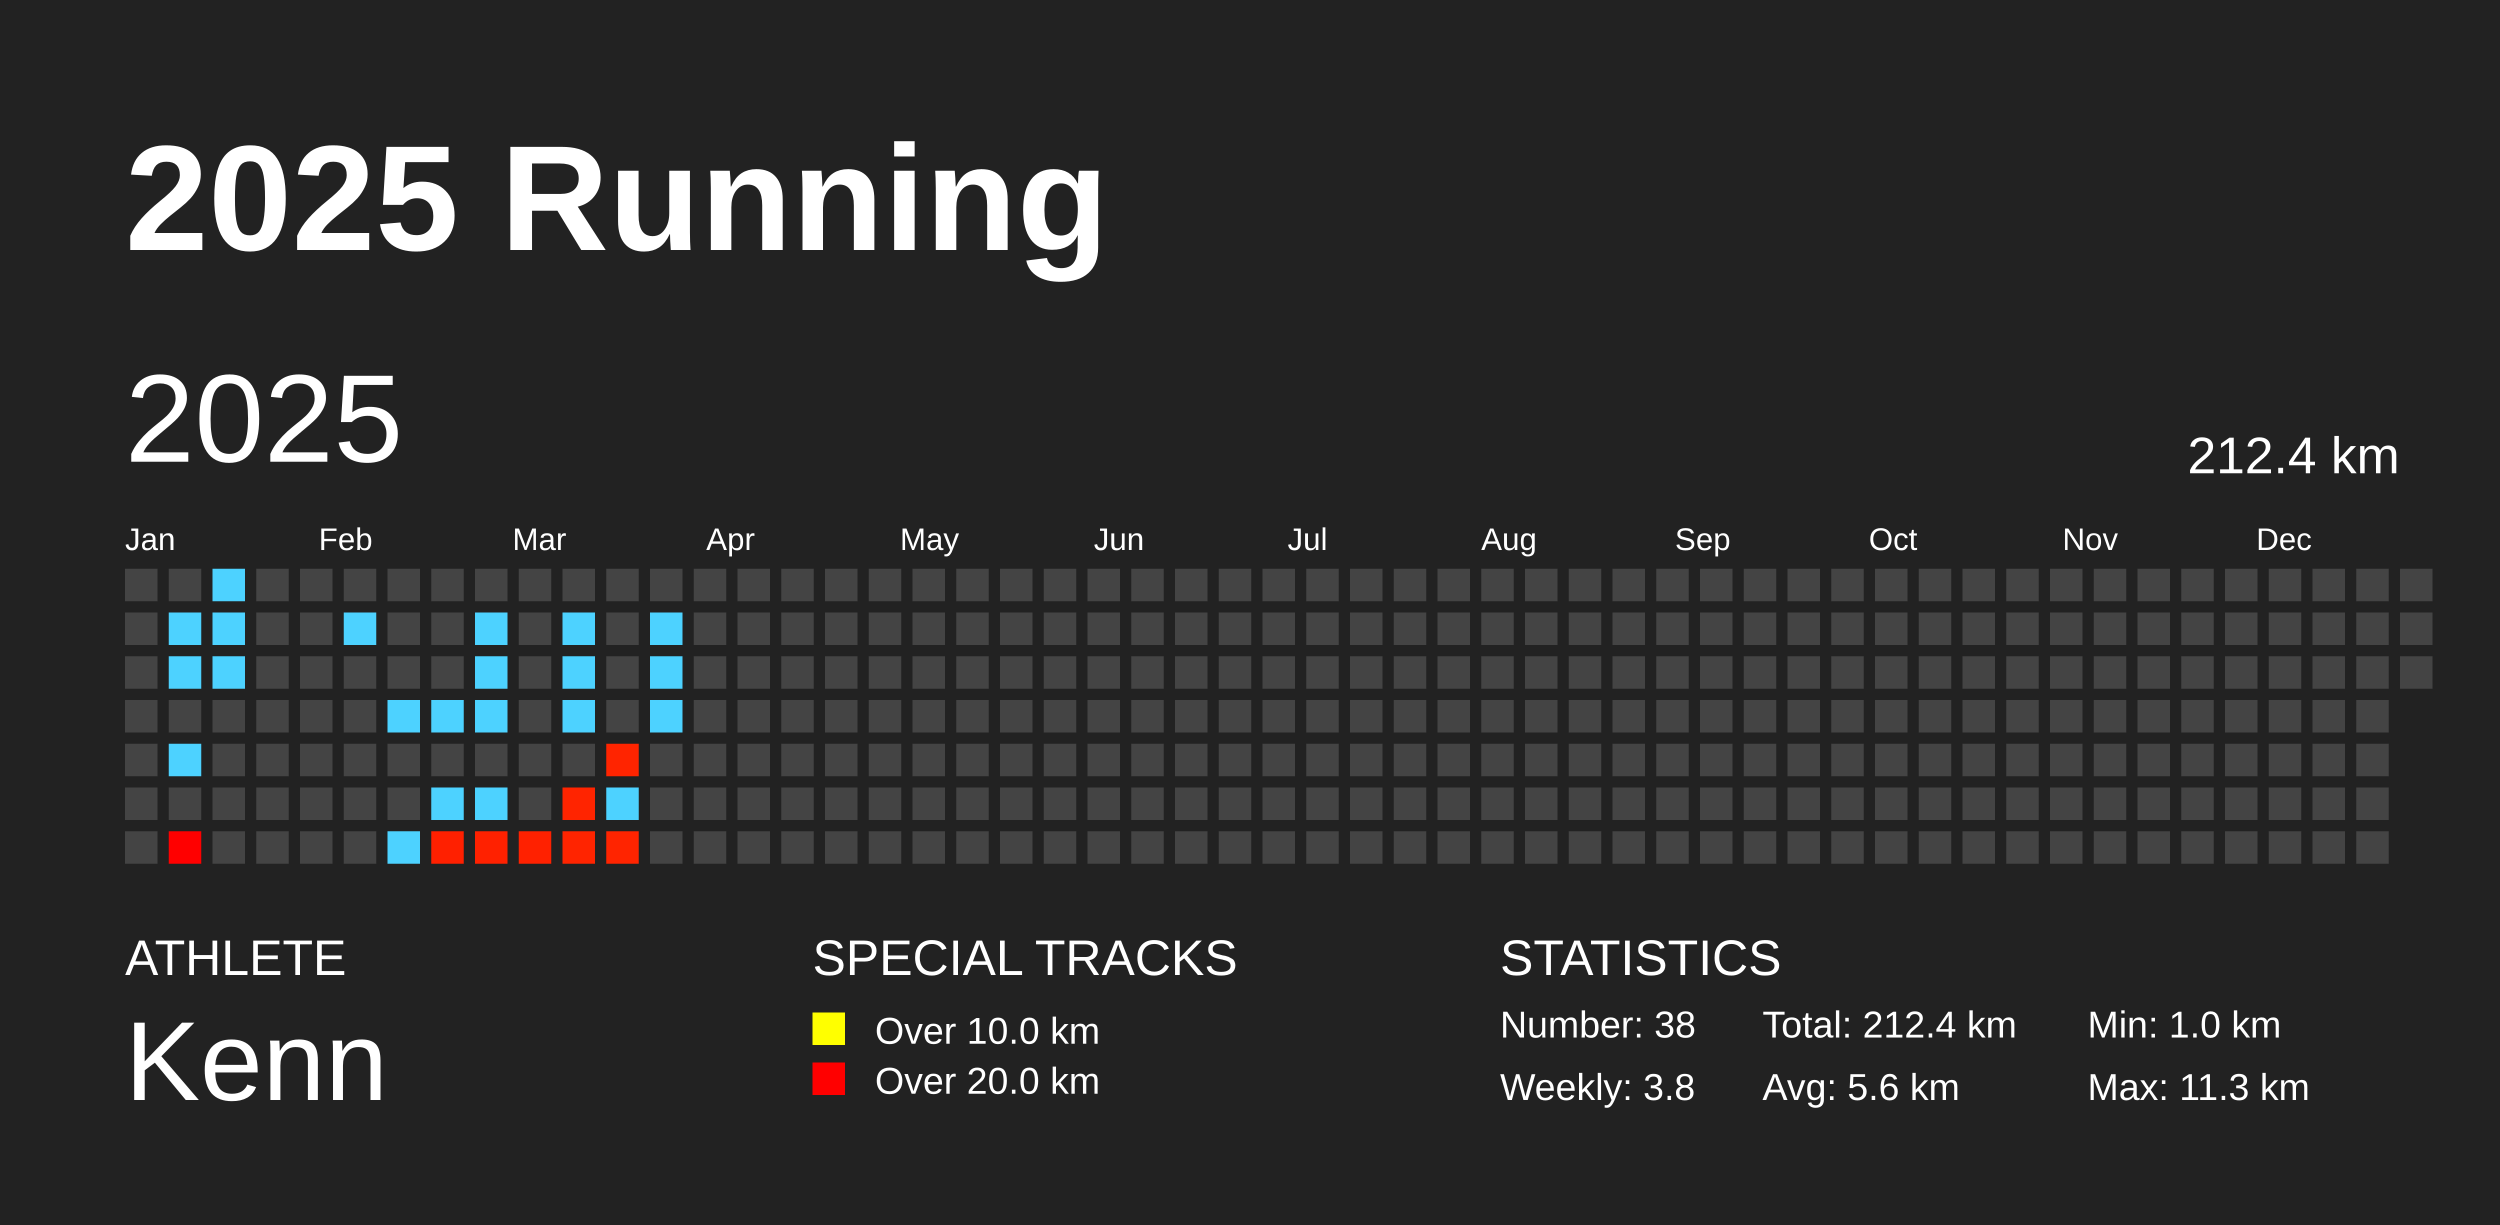
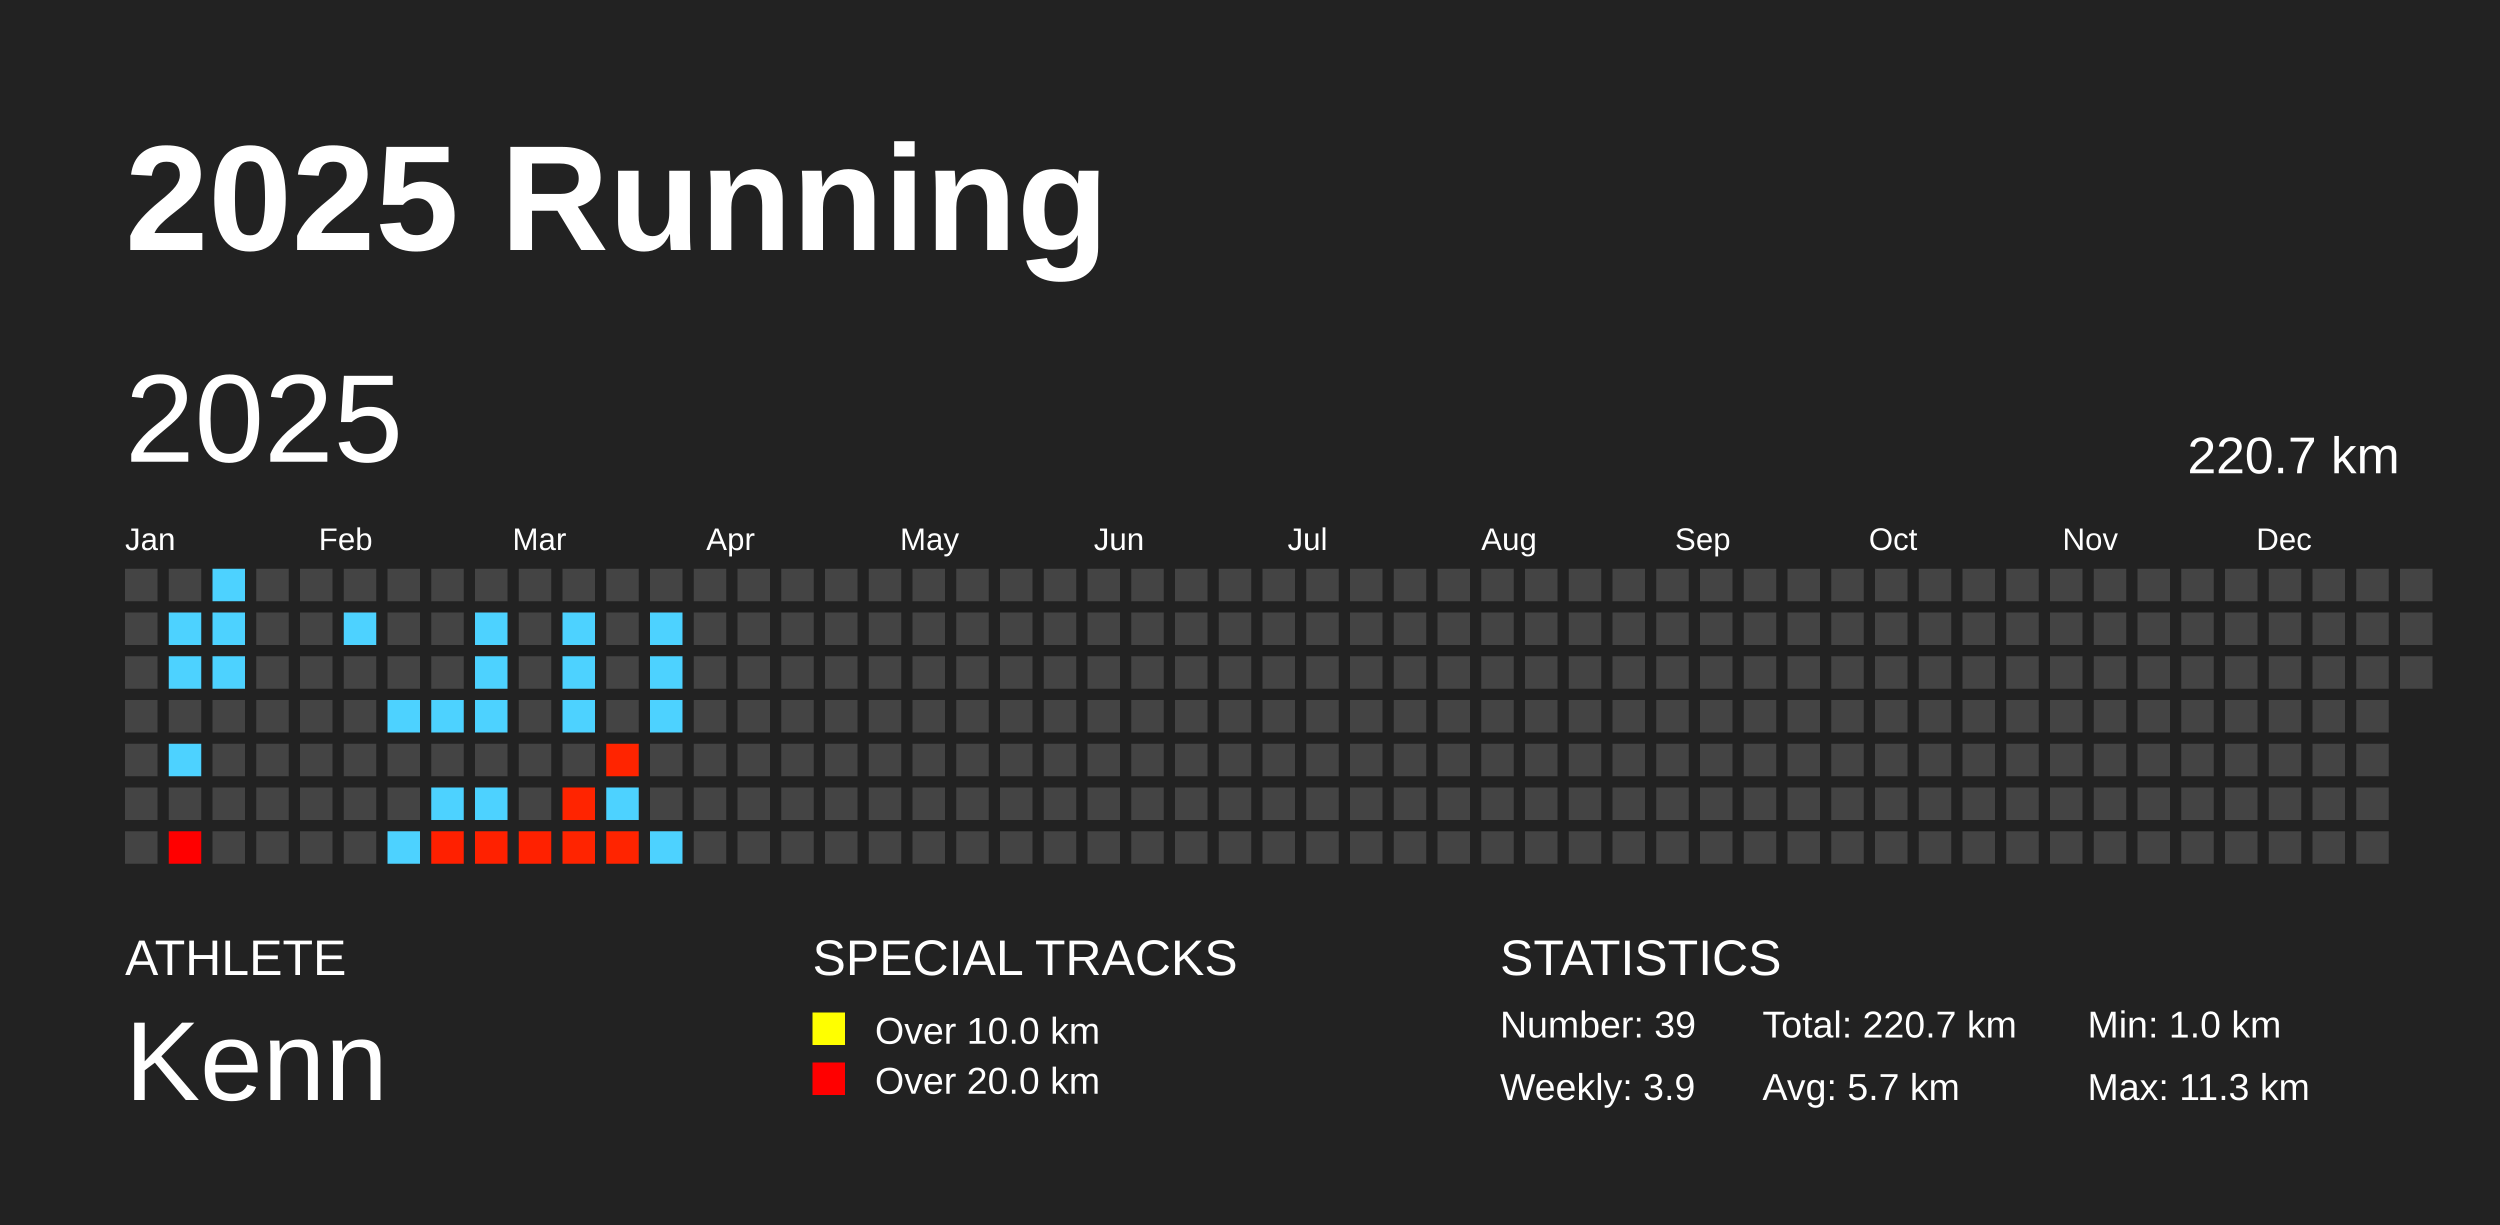
<svg xmlns="http://www.w3.org/2000/svg" baseProfile="full" height="98mm" version="1.1" viewBox="0,0,200,98" width="200mm">
  <defs />
  <rect fill="#222222" height="98" width="200" x="0" y="0" />
  <text fill="#FFFFFF" style="font-size:12px; font-family:Arial; font-weight:bold;" x="10" y="20">2025 Running</text>
  <text fill="#FFFFFF" style="font-size:4px; font-family:Arial" x="10" y="78">ATHLETE</text>
  <text fill="#FFFFFF" style="font-size:9px; font-family:Arial" x="10" y="88">Kenn</text>
  <text fill="#FFFFFF" style="font-size:4px; font-family:Arial" x="65" y="78">SPECIAL TRACKS</text>
  <rect fill="yellow" height="2.6" width="2.6" x="65" y="81" />
  <text fill="#FFFFFF" style="font-size:3px; font-family:Arial" x="70" y="83.5">Over 10.0 km</text>
  <rect fill="red" height="2.6" width="2.6" x="65" y="85" />
  <text fill="#FFFFFF" style="font-size:3px; font-family:Arial" x="70" y="87.5">Over 20.0 km</text>
  <text fill="#FFFFFF" style="font-size:4px; font-family:Arial" x="120" y="78">STATISTICS</text>
-   <text fill="#FFFFFF" style="font-size:3px; font-family:Arial" x="120" y="83">Number: 38</text>
-   <text fill="#FFFFFF" style="font-size:3px; font-family:Arial" x="120" y="88">Weekly: 3.8</text>
-   <text fill="#FFFFFF" style="font-size:3px; font-family:Arial" x="141" y="83">Total: 212.4 km</text>
-   <text fill="#FFFFFF" style="font-size:3px; font-family:Arial" x="141" y="88">Avg: 5.6 km</text>
+   <text fill="#FFFFFF" style="font-size:3px; font-family:Arial" x="120" y="83">Number: 39</text>
+   <text fill="#FFFFFF" style="font-size:3px; font-family:Arial" x="120" y="88">Weekly: 3.9</text>
+   <text fill="#FFFFFF" style="font-size:3px; font-family:Arial" x="141" y="83">Total: 220.7 km</text>
+   <text fill="#FFFFFF" style="font-size:3px; font-family:Arial" x="141" y="88">Avg: 5.7 km</text>
  <text fill="#FFFFFF" style="font-size:3px; font-family:Arial" x="167" y="83">Min: 1.0 km</text>
  <text fill="#FFFFFF" style="font-size:3px; font-family:Arial" x="167" y="88">Max: 11.3 km</text>
  <text dominant-baseline="hanging" fill="#FFFFFF" style="font-size:10.0px; font-family:Arial;" x="10" y="30">2025</text>
-   <text dominant-baseline="hanging" fill="#FFFFFF" style="font-size:4.125px; font-family:Arial;" x="175" y="35">212.4 km</text>
+   <text dominant-baseline="hanging" fill="#FFFFFF" style="font-size:4.125px; font-family:Arial;" x="175" y="35">220.7 km</text>
  <text fill="#FFFFFF" style="font-size:2.5px; font-family:Arial" x="10.0" y="44">Jan</text>
  <text fill="#FFFFFF" style="font-size:2.5px; font-family:Arial" x="25.5" y="44">Feb</text>
  <text fill="#FFFFFF" style="font-size:2.5px; font-family:Arial" x="41.0" y="44">Mar</text>
  <text fill="#FFFFFF" style="font-size:2.5px; font-family:Arial" x="56.5" y="44">Apr</text>
  <text fill="#FFFFFF" style="font-size:2.5px; font-family:Arial" x="72.0" y="44">May</text>
  <text fill="#FFFFFF" style="font-size:2.5px; font-family:Arial" x="87.5" y="44">Jun</text>
  <text fill="#FFFFFF" style="font-size:2.5px; font-family:Arial" x="103.0" y="44">Jul</text>
  <text fill="#FFFFFF" style="font-size:2.5px; font-family:Arial" x="118.5" y="44">Aug</text>
  <text fill="#FFFFFF" style="font-size:2.5px; font-family:Arial" x="134.0" y="44">Sep</text>
  <text fill="#FFFFFF" style="font-size:2.5px; font-family:Arial" x="149.5" y="44">Oct</text>
  <text fill="#FFFFFF" style="font-size:2.5px; font-family:Arial" x="165.0" y="44">Nov</text>
  <text fill="#FFFFFF" style="font-size:2.5px; font-family:Arial" x="180.5" y="44">Dec</text>
  <rect fill="#444444" height="2.6" width="2.6" x="10.0" y="45.5" />
  <rect fill="#444444" height="2.6" width="2.6" x="10.0" y="49.0" />
  <rect fill="#444444" height="2.6" width="2.6" x="10.0" y="52.5" />
  <rect fill="#444444" height="2.6" width="2.6" x="10.0" y="56.0" />
  <rect fill="#444444" height="2.6" width="2.6" x="10.0" y="59.5" />
  <rect fill="#444444" height="2.6" width="2.6" x="10.0" y="63.0" />
  <rect fill="#444444" height="2.6" width="2.6" x="10.0" y="66.5" />
  <rect fill="#444444" height="2.6" width="2.6" x="13.5" y="45.5" />
  <rect fill="#4dd2ff" height="2.6" width="2.6" x="13.5" y="49.0" />
  <rect fill="#4dd2ff" height="2.6" width="2.6" x="13.5" y="52.5" />
  <rect fill="#444444" height="2.6" width="2.6" x="13.5" y="56.0" />
  <rect fill="#4dd2ff" height="2.6" width="2.6" x="13.5" y="59.5" />
  <rect fill="#444444" height="2.6" width="2.6" x="13.5" y="63.0" />
  <rect fill="#ff0000" height="2.6" width="2.6" x="13.5" y="66.5" />
  <rect fill="#4dd2ff" height="2.6" width="2.6" x="17.0" y="45.5" />
  <rect fill="#4dd2ff" height="2.6" width="2.6" x="17.0" y="49.0" />
  <rect fill="#4dd2ff" height="2.6" width="2.6" x="17.0" y="52.5" />
  <rect fill="#444444" height="2.6" width="2.6" x="17.0" y="56.0" />
  <rect fill="#444444" height="2.6" width="2.6" x="17.0" y="59.5" />
  <rect fill="#444444" height="2.6" width="2.6" x="17.0" y="63.0" />
  <rect fill="#444444" height="2.6" width="2.6" x="17.0" y="66.5" />
  <rect fill="#444444" height="2.6" width="2.6" x="20.5" y="45.5" />
  <rect fill="#444444" height="2.6" width="2.6" x="20.5" y="49.0" />
  <rect fill="#444444" height="2.6" width="2.6" x="20.5" y="52.5" />
  <rect fill="#444444" height="2.6" width="2.6" x="20.5" y="56.0" />
  <rect fill="#444444" height="2.6" width="2.6" x="20.5" y="59.5" />
  <rect fill="#444444" height="2.6" width="2.6" x="20.5" y="63.0" />
  <rect fill="#444444" height="2.6" width="2.6" x="20.5" y="66.5" />
  <rect fill="#444444" height="2.6" width="2.6" x="24.0" y="45.5" />
  <rect fill="#444444" height="2.6" width="2.6" x="24.0" y="49.0" />
  <rect fill="#444444" height="2.6" width="2.6" x="24.0" y="52.5" />
  <rect fill="#444444" height="2.6" width="2.6" x="24.0" y="56.0" />
  <rect fill="#444444" height="2.6" width="2.6" x="24.0" y="59.5" />
  <rect fill="#444444" height="2.6" width="2.6" x="24.0" y="63.0" />
  <rect fill="#444444" height="2.6" width="2.6" x="24.0" y="66.5" />
  <rect fill="#444444" height="2.6" width="2.6" x="27.5" y="45.5" />
  <rect fill="#4dd2ff" height="2.6" width="2.6" x="27.5" y="49.0" />
  <rect fill="#444444" height="2.6" width="2.6" x="27.5" y="52.5" />
  <rect fill="#444444" height="2.6" width="2.6" x="27.5" y="56.0" />
  <rect fill="#444444" height="2.6" width="2.6" x="27.5" y="59.5" />
  <rect fill="#444444" height="2.6" width="2.6" x="27.5" y="63.0" />
  <rect fill="#444444" height="2.6" width="2.6" x="27.5" y="66.5" />
  <rect fill="#444444" height="2.6" width="2.6" x="31.0" y="45.5" />
  <rect fill="#444444" height="2.6" width="2.6" x="31.0" y="49.0" />
  <rect fill="#444444" height="2.6" width="2.6" x="31.0" y="52.5" />
  <rect fill="#4dd2ff" height="2.6" width="2.6" x="31.0" y="56.0" />
  <rect fill="#444444" height="2.6" width="2.6" x="31.0" y="59.5" />
  <rect fill="#444444" height="2.6" width="2.6" x="31.0" y="63.0" />
  <rect fill="#4dd2ff" height="2.6" width="2.6" x="31.0" y="66.5" />
  <rect fill="#444444" height="2.6" width="2.6" x="34.5" y="45.5" />
  <rect fill="#444444" height="2.6" width="2.6" x="34.5" y="49.0" />
  <rect fill="#444444" height="2.6" width="2.6" x="34.5" y="52.5" />
  <rect fill="#4dd2ff" height="2.6" width="2.6" x="34.5" y="56.0" />
  <rect fill="#444444" height="2.6" width="2.6" x="34.5" y="59.5" />
  <rect fill="#4dd2ff" height="2.6" width="2.6" x="34.5" y="63.0" />
  <rect fill="#ff2000" height="2.6" width="2.6" x="34.5" y="66.5" />
  <rect fill="#444444" height="2.6" width="2.6" x="38.0" y="45.5" />
  <rect fill="#4dd2ff" height="2.6" width="2.6" x="38.0" y="49.0" />
  <rect fill="#4dd2ff" height="2.6" width="2.6" x="38.0" y="52.5" />
  <rect fill="#4dd2ff" height="2.6" width="2.6" x="38.0" y="56.0" />
  <rect fill="#444444" height="2.6" width="2.6" x="38.0" y="59.5" />
  <rect fill="#4dd2ff" height="2.6" width="2.6" x="38.0" y="63.0" />
  <rect fill="#ff2100" height="2.6" width="2.6" x="38.0" y="66.5" />
  <rect fill="#444444" height="2.6" width="2.6" x="41.5" y="45.5" />
  <rect fill="#444444" height="2.6" width="2.6" x="41.5" y="49.0" />
  <rect fill="#444444" height="2.6" width="2.6" x="41.5" y="52.5" />
  <rect fill="#444444" height="2.6" width="2.6" x="41.5" y="56.0" />
  <rect fill="#444444" height="2.6" width="2.6" x="41.5" y="59.5" />
  <rect fill="#444444" height="2.6" width="2.6" x="41.5" y="63.0" />
  <rect fill="#ff2100" height="2.6" width="2.6" x="41.5" y="66.5" />
  <rect fill="#444444" height="2.6" width="2.6" x="45.0" y="45.5" />
  <rect fill="#4dd2ff" height="2.6" width="2.6" x="45.0" y="49.0" />
  <rect fill="#4dd2ff" height="2.6" width="2.6" x="45.0" y="52.5" />
  <rect fill="#4dd2ff" height="2.6" width="2.6" x="45.0" y="56.0" />
  <rect fill="#444444" height="2.6" width="2.6" x="45.0" y="59.5" />
  <rect fill="#ff2400" height="2.6" width="2.6" x="45.0" y="63.0" />
  <rect fill="#ff2400" height="2.6" width="2.6" x="45.0" y="66.5" />
  <rect fill="#444444" height="2.6" width="2.6" x="48.5" y="45.5" />
  <rect fill="#444444" height="2.6" width="2.6" x="48.5" y="49.0" />
  <rect fill="#444444" height="2.6" width="2.6" x="48.5" y="52.5" />
  <rect fill="#444444" height="2.6" width="2.6" x="48.5" y="56.0" />
  <rect fill="#ff2400" height="2.6" width="2.6" x="48.5" y="59.5" />
  <rect fill="#4dd2ff" height="2.6" width="2.6" x="48.5" y="63.0" />
  <rect fill="#ff2400" height="2.6" width="2.6" x="48.5" y="66.5" />
  <rect fill="#444444" height="2.6" width="2.6" x="52.0" y="45.5" />
  <rect fill="#4dd2ff" height="2.6" width="2.6" x="52.0" y="49.0" />
  <rect fill="#4dd2ff" height="2.6" width="2.6" x="52.0" y="52.5" />
  <rect fill="#4dd2ff" height="2.6" width="2.6" x="52.0" y="56.0" />
  <rect fill="#444444" height="2.6" width="2.6" x="52.0" y="59.5" />
  <rect fill="#444444" height="2.6" width="2.6" x="52.0" y="63.0" />
-   <rect fill="#444444" height="2.6" width="2.6" x="52.0" y="66.5" />
+   <rect fill="#4dd2ff" height="2.6" width="2.6" x="52.0" y="66.5" />
  <rect fill="#444444" height="2.6" width="2.6" x="55.5" y="45.5" />
  <rect fill="#444444" height="2.6" width="2.6" x="55.5" y="49.0" />
  <rect fill="#444444" height="2.6" width="2.6" x="55.5" y="52.5" />
  <rect fill="#444444" height="2.6" width="2.6" x="55.5" y="56.0" />
  <rect fill="#444444" height="2.6" width="2.6" x="55.5" y="59.5" />
  <rect fill="#444444" height="2.6" width="2.6" x="55.5" y="63.0" />
  <rect fill="#444444" height="2.6" width="2.6" x="55.5" y="66.5" />
  <rect fill="#444444" height="2.6" width="2.6" x="59.0" y="45.5" />
  <rect fill="#444444" height="2.6" width="2.6" x="59.0" y="49.0" />
  <rect fill="#444444" height="2.6" width="2.6" x="59.0" y="52.5" />
  <rect fill="#444444" height="2.6" width="2.6" x="59.0" y="56.0" />
  <rect fill="#444444" height="2.6" width="2.6" x="59.0" y="59.5" />
  <rect fill="#444444" height="2.6" width="2.6" x="59.0" y="63.0" />
  <rect fill="#444444" height="2.6" width="2.6" x="59.0" y="66.5" />
  <rect fill="#444444" height="2.6" width="2.6" x="62.5" y="45.5" />
  <rect fill="#444444" height="2.6" width="2.6" x="62.5" y="49.0" />
  <rect fill="#444444" height="2.6" width="2.6" x="62.5" y="52.5" />
  <rect fill="#444444" height="2.6" width="2.6" x="62.5" y="56.0" />
  <rect fill="#444444" height="2.6" width="2.6" x="62.5" y="59.5" />
  <rect fill="#444444" height="2.6" width="2.6" x="62.5" y="63.0" />
  <rect fill="#444444" height="2.6" width="2.6" x="62.5" y="66.5" />
  <rect fill="#444444" height="2.6" width="2.6" x="66.0" y="45.5" />
  <rect fill="#444444" height="2.6" width="2.6" x="66.0" y="49.0" />
  <rect fill="#444444" height="2.6" width="2.6" x="66.0" y="52.5" />
  <rect fill="#444444" height="2.6" width="2.6" x="66.0" y="56.0" />
  <rect fill="#444444" height="2.6" width="2.6" x="66.0" y="59.5" />
  <rect fill="#444444" height="2.6" width="2.6" x="66.0" y="63.0" />
  <rect fill="#444444" height="2.6" width="2.6" x="66.0" y="66.5" />
  <rect fill="#444444" height="2.6" width="2.6" x="69.5" y="45.5" />
  <rect fill="#444444" height="2.6" width="2.6" x="69.5" y="49.0" />
  <rect fill="#444444" height="2.6" width="2.6" x="69.5" y="52.5" />
  <rect fill="#444444" height="2.6" width="2.6" x="69.5" y="56.0" />
  <rect fill="#444444" height="2.6" width="2.6" x="69.5" y="59.5" />
  <rect fill="#444444" height="2.6" width="2.6" x="69.5" y="63.0" />
  <rect fill="#444444" height="2.6" width="2.6" x="69.5" y="66.5" />
  <rect fill="#444444" height="2.6" width="2.6" x="73.0" y="45.5" />
  <rect fill="#444444" height="2.6" width="2.6" x="73.0" y="49.0" />
  <rect fill="#444444" height="2.6" width="2.6" x="73.0" y="52.5" />
  <rect fill="#444444" height="2.6" width="2.6" x="73.0" y="56.0" />
  <rect fill="#444444" height="2.6" width="2.6" x="73.0" y="59.5" />
  <rect fill="#444444" height="2.6" width="2.6" x="73.0" y="63.0" />
  <rect fill="#444444" height="2.6" width="2.6" x="73.0" y="66.5" />
  <rect fill="#444444" height="2.6" width="2.6" x="76.5" y="45.5" />
  <rect fill="#444444" height="2.6" width="2.6" x="76.5" y="49.0" />
  <rect fill="#444444" height="2.6" width="2.6" x="76.5" y="52.5" />
  <rect fill="#444444" height="2.6" width="2.6" x="76.5" y="56.0" />
  <rect fill="#444444" height="2.6" width="2.6" x="76.5" y="59.5" />
  <rect fill="#444444" height="2.6" width="2.6" x="76.5" y="63.0" />
  <rect fill="#444444" height="2.6" width="2.6" x="76.5" y="66.5" />
  <rect fill="#444444" height="2.6" width="2.6" x="80.0" y="45.5" />
  <rect fill="#444444" height="2.6" width="2.6" x="80.0" y="49.0" />
  <rect fill="#444444" height="2.6" width="2.6" x="80.0" y="52.5" />
  <rect fill="#444444" height="2.6" width="2.6" x="80.0" y="56.0" />
  <rect fill="#444444" height="2.6" width="2.6" x="80.0" y="59.5" />
  <rect fill="#444444" height="2.6" width="2.6" x="80.0" y="63.0" />
  <rect fill="#444444" height="2.6" width="2.6" x="80.0" y="66.5" />
  <rect fill="#444444" height="2.6" width="2.6" x="83.5" y="45.5" />
  <rect fill="#444444" height="2.6" width="2.6" x="83.5" y="49.0" />
  <rect fill="#444444" height="2.6" width="2.6" x="83.5" y="52.5" />
  <rect fill="#444444" height="2.6" width="2.6" x="83.5" y="56.0" />
  <rect fill="#444444" height="2.6" width="2.6" x="83.5" y="59.5" />
  <rect fill="#444444" height="2.6" width="2.6" x="83.5" y="63.0" />
  <rect fill="#444444" height="2.6" width="2.6" x="83.5" y="66.5" />
  <rect fill="#444444" height="2.6" width="2.6" x="87.0" y="45.5" />
  <rect fill="#444444" height="2.6" width="2.6" x="87.0" y="49.0" />
  <rect fill="#444444" height="2.6" width="2.6" x="87.0" y="52.5" />
  <rect fill="#444444" height="2.6" width="2.6" x="87.0" y="56.0" />
  <rect fill="#444444" height="2.6" width="2.6" x="87.0" y="59.5" />
  <rect fill="#444444" height="2.6" width="2.6" x="87.0" y="63.0" />
  <rect fill="#444444" height="2.6" width="2.6" x="87.0" y="66.5" />
  <rect fill="#444444" height="2.6" width="2.6" x="90.5" y="45.5" />
  <rect fill="#444444" height="2.6" width="2.6" x="90.5" y="49.0" />
  <rect fill="#444444" height="2.6" width="2.6" x="90.5" y="52.5" />
  <rect fill="#444444" height="2.6" width="2.6" x="90.5" y="56.0" />
  <rect fill="#444444" height="2.6" width="2.6" x="90.5" y="59.5" />
  <rect fill="#444444" height="2.6" width="2.6" x="90.5" y="63.0" />
  <rect fill="#444444" height="2.6" width="2.6" x="90.5" y="66.5" />
  <rect fill="#444444" height="2.6" width="2.6" x="94.0" y="45.5" />
  <rect fill="#444444" height="2.6" width="2.6" x="94.0" y="49.0" />
  <rect fill="#444444" height="2.6" width="2.6" x="94.0" y="52.5" />
  <rect fill="#444444" height="2.6" width="2.6" x="94.0" y="56.0" />
  <rect fill="#444444" height="2.6" width="2.6" x="94.0" y="59.5" />
  <rect fill="#444444" height="2.6" width="2.6" x="94.0" y="63.0" />
  <rect fill="#444444" height="2.6" width="2.6" x="94.0" y="66.5" />
  <rect fill="#444444" height="2.6" width="2.6" x="97.5" y="45.5" />
  <rect fill="#444444" height="2.6" width="2.6" x="97.5" y="49.0" />
  <rect fill="#444444" height="2.6" width="2.6" x="97.5" y="52.5" />
  <rect fill="#444444" height="2.6" width="2.6" x="97.5" y="56.0" />
  <rect fill="#444444" height="2.6" width="2.6" x="97.5" y="59.5" />
  <rect fill="#444444" height="2.6" width="2.6" x="97.5" y="63.0" />
  <rect fill="#444444" height="2.6" width="2.6" x="97.5" y="66.5" />
  <rect fill="#444444" height="2.6" width="2.6" x="101.0" y="45.5" />
  <rect fill="#444444" height="2.6" width="2.6" x="101.0" y="49.0" />
  <rect fill="#444444" height="2.6" width="2.6" x="101.0" y="52.5" />
  <rect fill="#444444" height="2.6" width="2.6" x="101.0" y="56.0" />
  <rect fill="#444444" height="2.6" width="2.6" x="101.0" y="59.5" />
  <rect fill="#444444" height="2.6" width="2.6" x="101.0" y="63.0" />
  <rect fill="#444444" height="2.6" width="2.6" x="101.0" y="66.5" />
  <rect fill="#444444" height="2.6" width="2.6" x="104.5" y="45.5" />
  <rect fill="#444444" height="2.6" width="2.6" x="104.5" y="49.0" />
  <rect fill="#444444" height="2.6" width="2.6" x="104.5" y="52.5" />
  <rect fill="#444444" height="2.6" width="2.6" x="104.5" y="56.0" />
  <rect fill="#444444" height="2.6" width="2.6" x="104.5" y="59.5" />
  <rect fill="#444444" height="2.6" width="2.6" x="104.5" y="63.0" />
  <rect fill="#444444" height="2.6" width="2.6" x="104.5" y="66.5" />
  <rect fill="#444444" height="2.6" width="2.6" x="108.0" y="45.5" />
  <rect fill="#444444" height="2.6" width="2.6" x="108.0" y="49.0" />
  <rect fill="#444444" height="2.6" width="2.6" x="108.0" y="52.5" />
  <rect fill="#444444" height="2.6" width="2.6" x="108.0" y="56.0" />
  <rect fill="#444444" height="2.6" width="2.6" x="108.0" y="59.5" />
  <rect fill="#444444" height="2.6" width="2.6" x="108.0" y="63.0" />
  <rect fill="#444444" height="2.6" width="2.6" x="108.0" y="66.5" />
  <rect fill="#444444" height="2.6" width="2.6" x="111.5" y="45.5" />
  <rect fill="#444444" height="2.6" width="2.6" x="111.5" y="49.0" />
  <rect fill="#444444" height="2.6" width="2.6" x="111.5" y="52.5" />
  <rect fill="#444444" height="2.6" width="2.6" x="111.5" y="56.0" />
  <rect fill="#444444" height="2.6" width="2.6" x="111.5" y="59.5" />
  <rect fill="#444444" height="2.6" width="2.6" x="111.5" y="63.0" />
  <rect fill="#444444" height="2.6" width="2.6" x="111.5" y="66.5" />
  <rect fill="#444444" height="2.6" width="2.6" x="115.0" y="45.5" />
  <rect fill="#444444" height="2.6" width="2.6" x="115.0" y="49.0" />
  <rect fill="#444444" height="2.6" width="2.6" x="115.0" y="52.5" />
  <rect fill="#444444" height="2.6" width="2.6" x="115.0" y="56.0" />
  <rect fill="#444444" height="2.6" width="2.6" x="115.0" y="59.5" />
  <rect fill="#444444" height="2.6" width="2.6" x="115.0" y="63.0" />
  <rect fill="#444444" height="2.6" width="2.6" x="115.0" y="66.5" />
  <rect fill="#444444" height="2.6" width="2.6" x="118.5" y="45.5" />
  <rect fill="#444444" height="2.6" width="2.6" x="118.5" y="49.0" />
  <rect fill="#444444" height="2.6" width="2.6" x="118.5" y="52.5" />
  <rect fill="#444444" height="2.6" width="2.6" x="118.5" y="56.0" />
  <rect fill="#444444" height="2.6" width="2.6" x="118.5" y="59.5" />
  <rect fill="#444444" height="2.6" width="2.6" x="118.5" y="63.0" />
  <rect fill="#444444" height="2.6" width="2.6" x="118.5" y="66.5" />
  <rect fill="#444444" height="2.6" width="2.6" x="122.0" y="45.5" />
  <rect fill="#444444" height="2.6" width="2.6" x="122.0" y="49.0" />
  <rect fill="#444444" height="2.6" width="2.6" x="122.0" y="52.5" />
  <rect fill="#444444" height="2.6" width="2.6" x="122.0" y="56.0" />
  <rect fill="#444444" height="2.6" width="2.6" x="122.0" y="59.5" />
  <rect fill="#444444" height="2.6" width="2.6" x="122.0" y="63.0" />
  <rect fill="#444444" height="2.6" width="2.6" x="122.0" y="66.5" />
  <rect fill="#444444" height="2.6" width="2.6" x="125.5" y="45.5" />
  <rect fill="#444444" height="2.6" width="2.6" x="125.5" y="49.0" />
  <rect fill="#444444" height="2.6" width="2.6" x="125.5" y="52.5" />
  <rect fill="#444444" height="2.6" width="2.6" x="125.5" y="56.0" />
  <rect fill="#444444" height="2.6" width="2.6" x="125.5" y="59.5" />
  <rect fill="#444444" height="2.6" width="2.6" x="125.5" y="63.0" />
  <rect fill="#444444" height="2.6" width="2.6" x="125.5" y="66.5" />
  <rect fill="#444444" height="2.6" width="2.6" x="129.0" y="45.5" />
  <rect fill="#444444" height="2.6" width="2.6" x="129.0" y="49.0" />
  <rect fill="#444444" height="2.6" width="2.6" x="129.0" y="52.5" />
  <rect fill="#444444" height="2.6" width="2.6" x="129.0" y="56.0" />
  <rect fill="#444444" height="2.6" width="2.6" x="129.0" y="59.5" />
  <rect fill="#444444" height="2.6" width="2.6" x="129.0" y="63.0" />
  <rect fill="#444444" height="2.6" width="2.6" x="129.0" y="66.5" />
  <rect fill="#444444" height="2.6" width="2.6" x="132.5" y="45.5" />
  <rect fill="#444444" height="2.6" width="2.6" x="132.5" y="49.0" />
  <rect fill="#444444" height="2.6" width="2.6" x="132.5" y="52.5" />
  <rect fill="#444444" height="2.6" width="2.6" x="132.5" y="56.0" />
  <rect fill="#444444" height="2.6" width="2.6" x="132.5" y="59.5" />
  <rect fill="#444444" height="2.6" width="2.6" x="132.5" y="63.0" />
  <rect fill="#444444" height="2.6" width="2.6" x="132.5" y="66.5" />
  <rect fill="#444444" height="2.6" width="2.6" x="136.0" y="45.5" />
  <rect fill="#444444" height="2.6" width="2.6" x="136.0" y="49.0" />
  <rect fill="#444444" height="2.6" width="2.6" x="136.0" y="52.5" />
  <rect fill="#444444" height="2.6" width="2.6" x="136.0" y="56.0" />
  <rect fill="#444444" height="2.6" width="2.6" x="136.0" y="59.5" />
  <rect fill="#444444" height="2.6" width="2.6" x="136.0" y="63.0" />
  <rect fill="#444444" height="2.6" width="2.6" x="136.0" y="66.5" />
  <rect fill="#444444" height="2.6" width="2.6" x="139.5" y="45.5" />
  <rect fill="#444444" height="2.6" width="2.6" x="139.5" y="49.0" />
  <rect fill="#444444" height="2.6" width="2.6" x="139.5" y="52.5" />
  <rect fill="#444444" height="2.6" width="2.6" x="139.5" y="56.0" />
  <rect fill="#444444" height="2.6" width="2.6" x="139.5" y="59.5" />
  <rect fill="#444444" height="2.6" width="2.6" x="139.5" y="63.0" />
  <rect fill="#444444" height="2.6" width="2.6" x="139.5" y="66.5" />
  <rect fill="#444444" height="2.6" width="2.6" x="143.0" y="45.5" />
  <rect fill="#444444" height="2.6" width="2.6" x="143.0" y="49.0" />
  <rect fill="#444444" height="2.6" width="2.6" x="143.0" y="52.5" />
  <rect fill="#444444" height="2.6" width="2.6" x="143.0" y="56.0" />
  <rect fill="#444444" height="2.6" width="2.6" x="143.0" y="59.5" />
  <rect fill="#444444" height="2.6" width="2.6" x="143.0" y="63.0" />
  <rect fill="#444444" height="2.6" width="2.6" x="143.0" y="66.5" />
  <rect fill="#444444" height="2.6" width="2.6" x="146.5" y="45.5" />
  <rect fill="#444444" height="2.6" width="2.6" x="146.5" y="49.0" />
  <rect fill="#444444" height="2.6" width="2.6" x="146.5" y="52.5" />
  <rect fill="#444444" height="2.6" width="2.6" x="146.5" y="56.0" />
  <rect fill="#444444" height="2.6" width="2.6" x="146.5" y="59.5" />
  <rect fill="#444444" height="2.6" width="2.6" x="146.5" y="63.0" />
  <rect fill="#444444" height="2.6" width="2.6" x="146.5" y="66.5" />
  <rect fill="#444444" height="2.6" width="2.6" x="150.0" y="45.5" />
  <rect fill="#444444" height="2.6" width="2.6" x="150.0" y="49.0" />
  <rect fill="#444444" height="2.6" width="2.6" x="150.0" y="52.5" />
  <rect fill="#444444" height="2.6" width="2.6" x="150.0" y="56.0" />
  <rect fill="#444444" height="2.6" width="2.6" x="150.0" y="59.5" />
  <rect fill="#444444" height="2.6" width="2.6" x="150.0" y="63.0" />
  <rect fill="#444444" height="2.6" width="2.6" x="150.0" y="66.5" />
  <rect fill="#444444" height="2.6" width="2.6" x="153.5" y="45.5" />
  <rect fill="#444444" height="2.6" width="2.6" x="153.5" y="49.0" />
  <rect fill="#444444" height="2.6" width="2.6" x="153.5" y="52.5" />
  <rect fill="#444444" height="2.6" width="2.6" x="153.5" y="56.0" />
  <rect fill="#444444" height="2.6" width="2.6" x="153.5" y="59.5" />
  <rect fill="#444444" height="2.6" width="2.6" x="153.5" y="63.0" />
  <rect fill="#444444" height="2.6" width="2.6" x="153.5" y="66.5" />
  <rect fill="#444444" height="2.6" width="2.6" x="157.0" y="45.5" />
  <rect fill="#444444" height="2.6" width="2.6" x="157.0" y="49.0" />
  <rect fill="#444444" height="2.6" width="2.6" x="157.0" y="52.5" />
  <rect fill="#444444" height="2.6" width="2.6" x="157.0" y="56.0" />
  <rect fill="#444444" height="2.6" width="2.6" x="157.0" y="59.5" />
  <rect fill="#444444" height="2.6" width="2.6" x="157.0" y="63.0" />
  <rect fill="#444444" height="2.6" width="2.6" x="157.0" y="66.5" />
  <rect fill="#444444" height="2.6" width="2.6" x="160.5" y="45.5" />
  <rect fill="#444444" height="2.6" width="2.6" x="160.5" y="49.0" />
  <rect fill="#444444" height="2.6" width="2.6" x="160.5" y="52.5" />
  <rect fill="#444444" height="2.6" width="2.6" x="160.5" y="56.0" />
  <rect fill="#444444" height="2.6" width="2.6" x="160.5" y="59.5" />
  <rect fill="#444444" height="2.6" width="2.6" x="160.5" y="63.0" />
  <rect fill="#444444" height="2.6" width="2.6" x="160.5" y="66.5" />
  <rect fill="#444444" height="2.6" width="2.6" x="164.0" y="45.5" />
  <rect fill="#444444" height="2.6" width="2.6" x="164.0" y="49.0" />
  <rect fill="#444444" height="2.6" width="2.6" x="164.0" y="52.5" />
  <rect fill="#444444" height="2.6" width="2.6" x="164.0" y="56.0" />
  <rect fill="#444444" height="2.6" width="2.6" x="164.0" y="59.5" />
  <rect fill="#444444" height="2.6" width="2.6" x="164.0" y="63.0" />
  <rect fill="#444444" height="2.6" width="2.6" x="164.0" y="66.5" />
  <rect fill="#444444" height="2.6" width="2.6" x="167.5" y="45.5" />
  <rect fill="#444444" height="2.6" width="2.6" x="167.5" y="49.0" />
  <rect fill="#444444" height="2.6" width="2.6" x="167.5" y="52.5" />
  <rect fill="#444444" height="2.6" width="2.6" x="167.5" y="56.0" />
  <rect fill="#444444" height="2.6" width="2.6" x="167.5" y="59.5" />
  <rect fill="#444444" height="2.6" width="2.6" x="167.5" y="63.0" />
  <rect fill="#444444" height="2.6" width="2.6" x="167.5" y="66.5" />
  <rect fill="#444444" height="2.6" width="2.6" x="171.0" y="45.5" />
  <rect fill="#444444" height="2.6" width="2.6" x="171.0" y="49.0" />
  <rect fill="#444444" height="2.6" width="2.6" x="171.0" y="52.5" />
  <rect fill="#444444" height="2.6" width="2.6" x="171.0" y="56.0" />
  <rect fill="#444444" height="2.6" width="2.6" x="171.0" y="59.5" />
  <rect fill="#444444" height="2.6" width="2.6" x="171.0" y="63.0" />
  <rect fill="#444444" height="2.6" width="2.6" x="171.0" y="66.5" />
  <rect fill="#444444" height="2.6" width="2.6" x="174.5" y="45.5" />
  <rect fill="#444444" height="2.6" width="2.6" x="174.5" y="49.0" />
  <rect fill="#444444" height="2.6" width="2.6" x="174.5" y="52.5" />
  <rect fill="#444444" height="2.6" width="2.6" x="174.5" y="56.0" />
  <rect fill="#444444" height="2.6" width="2.6" x="174.5" y="59.5" />
  <rect fill="#444444" height="2.6" width="2.6" x="174.5" y="63.0" />
  <rect fill="#444444" height="2.6" width="2.6" x="174.5" y="66.5" />
  <rect fill="#444444" height="2.6" width="2.6" x="178.0" y="45.5" />
  <rect fill="#444444" height="2.6" width="2.6" x="178.0" y="49.0" />
  <rect fill="#444444" height="2.6" width="2.6" x="178.0" y="52.5" />
  <rect fill="#444444" height="2.6" width="2.6" x="178.0" y="56.0" />
  <rect fill="#444444" height="2.6" width="2.6" x="178.0" y="59.5" />
  <rect fill="#444444" height="2.6" width="2.6" x="178.0" y="63.0" />
  <rect fill="#444444" height="2.6" width="2.6" x="178.0" y="66.5" />
  <rect fill="#444444" height="2.6" width="2.6" x="181.5" y="45.5" />
  <rect fill="#444444" height="2.6" width="2.6" x="181.5" y="49.0" />
  <rect fill="#444444" height="2.6" width="2.6" x="181.5" y="52.5" />
  <rect fill="#444444" height="2.6" width="2.6" x="181.5" y="56.0" />
  <rect fill="#444444" height="2.6" width="2.6" x="181.5" y="59.5" />
  <rect fill="#444444" height="2.6" width="2.6" x="181.5" y="63.0" />
  <rect fill="#444444" height="2.6" width="2.6" x="181.5" y="66.5" />
  <rect fill="#444444" height="2.6" width="2.6" x="185.0" y="45.5" />
  <rect fill="#444444" height="2.6" width="2.6" x="185.0" y="49.0" />
  <rect fill="#444444" height="2.6" width="2.6" x="185.0" y="52.5" />
  <rect fill="#444444" height="2.6" width="2.6" x="185.0" y="56.0" />
  <rect fill="#444444" height="2.6" width="2.6" x="185.0" y="59.5" />
  <rect fill="#444444" height="2.6" width="2.6" x="185.0" y="63.0" />
  <rect fill="#444444" height="2.6" width="2.6" x="185.0" y="66.5" />
  <rect fill="#444444" height="2.6" width="2.6" x="188.5" y="45.5" />
  <rect fill="#444444" height="2.6" width="2.6" x="188.5" y="49.0" />
  <rect fill="#444444" height="2.6" width="2.6" x="188.5" y="52.5" />
  <rect fill="#444444" height="2.6" width="2.6" x="188.5" y="56.0" />
  <rect fill="#444444" height="2.6" width="2.6" x="188.5" y="59.5" />
  <rect fill="#444444" height="2.6" width="2.6" x="188.5" y="63.0" />
  <rect fill="#444444" height="2.6" width="2.6" x="188.5" y="66.5" />
  <rect fill="#444444" height="2.6" width="2.6" x="192.0" y="45.5" />
  <rect fill="#444444" height="2.6" width="2.6" x="192.0" y="49.0" />
  <rect fill="#444444" height="2.6" width="2.6" x="192.0" y="52.5" />
</svg>
